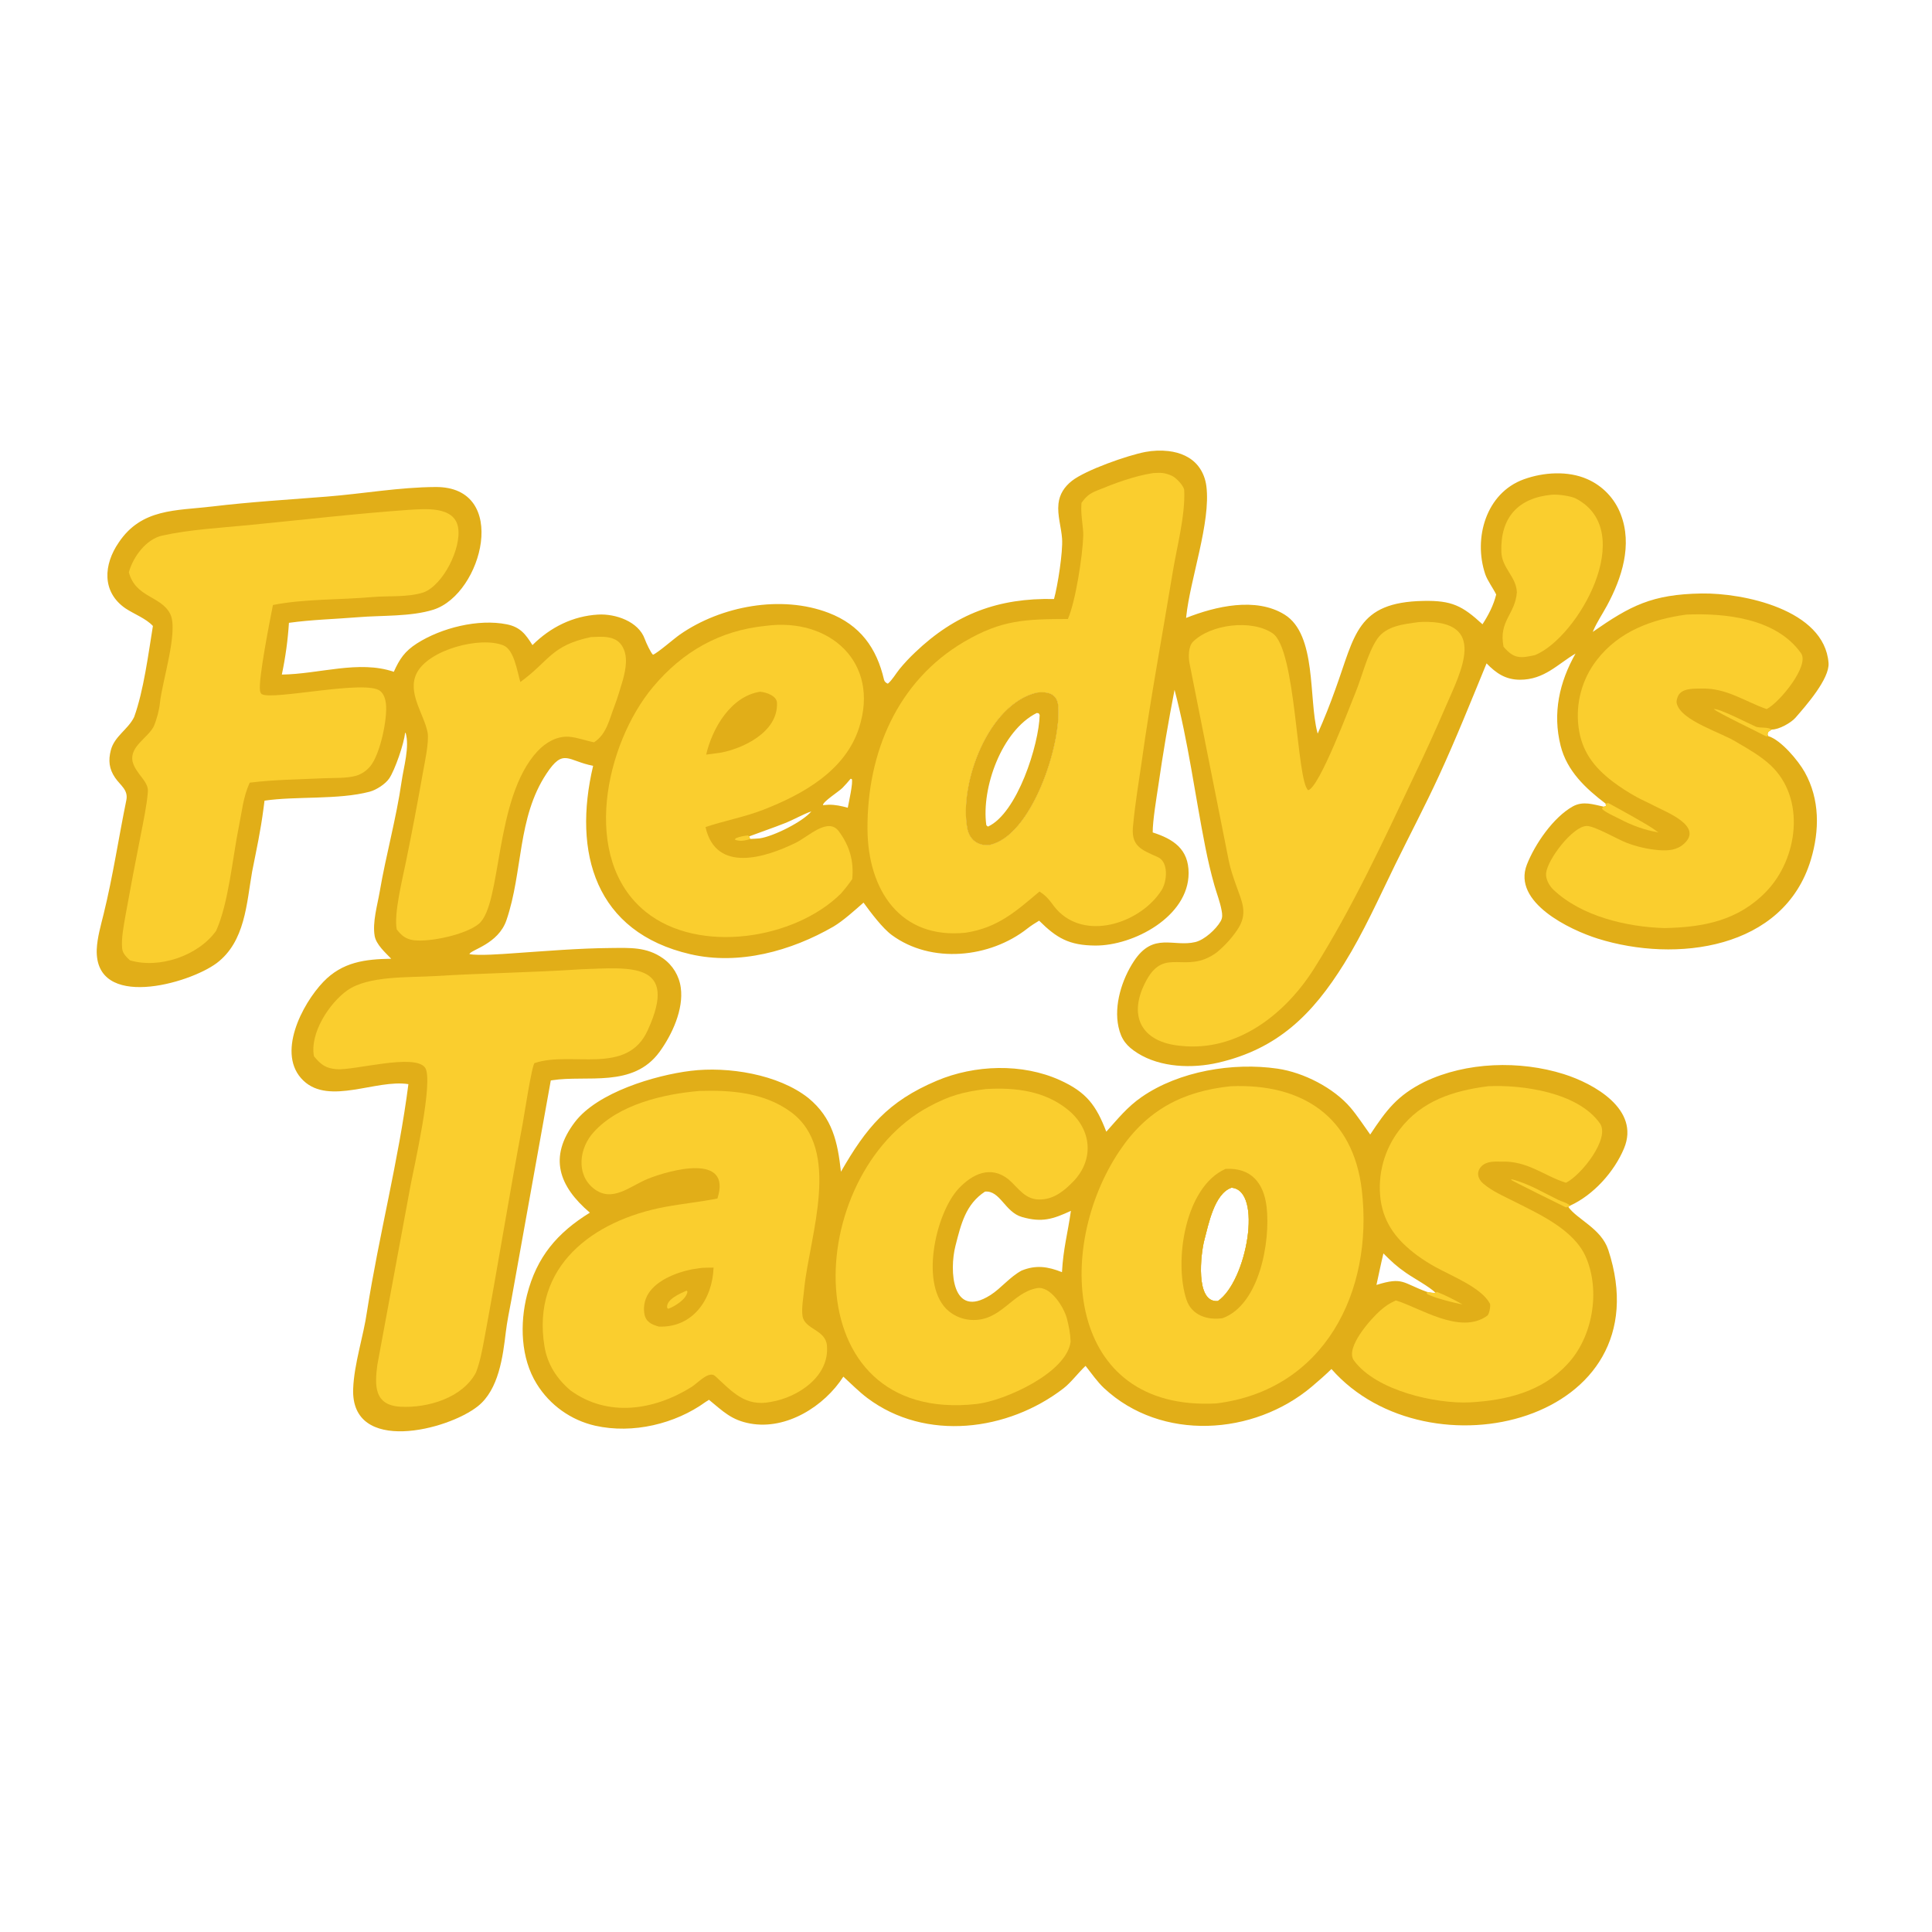
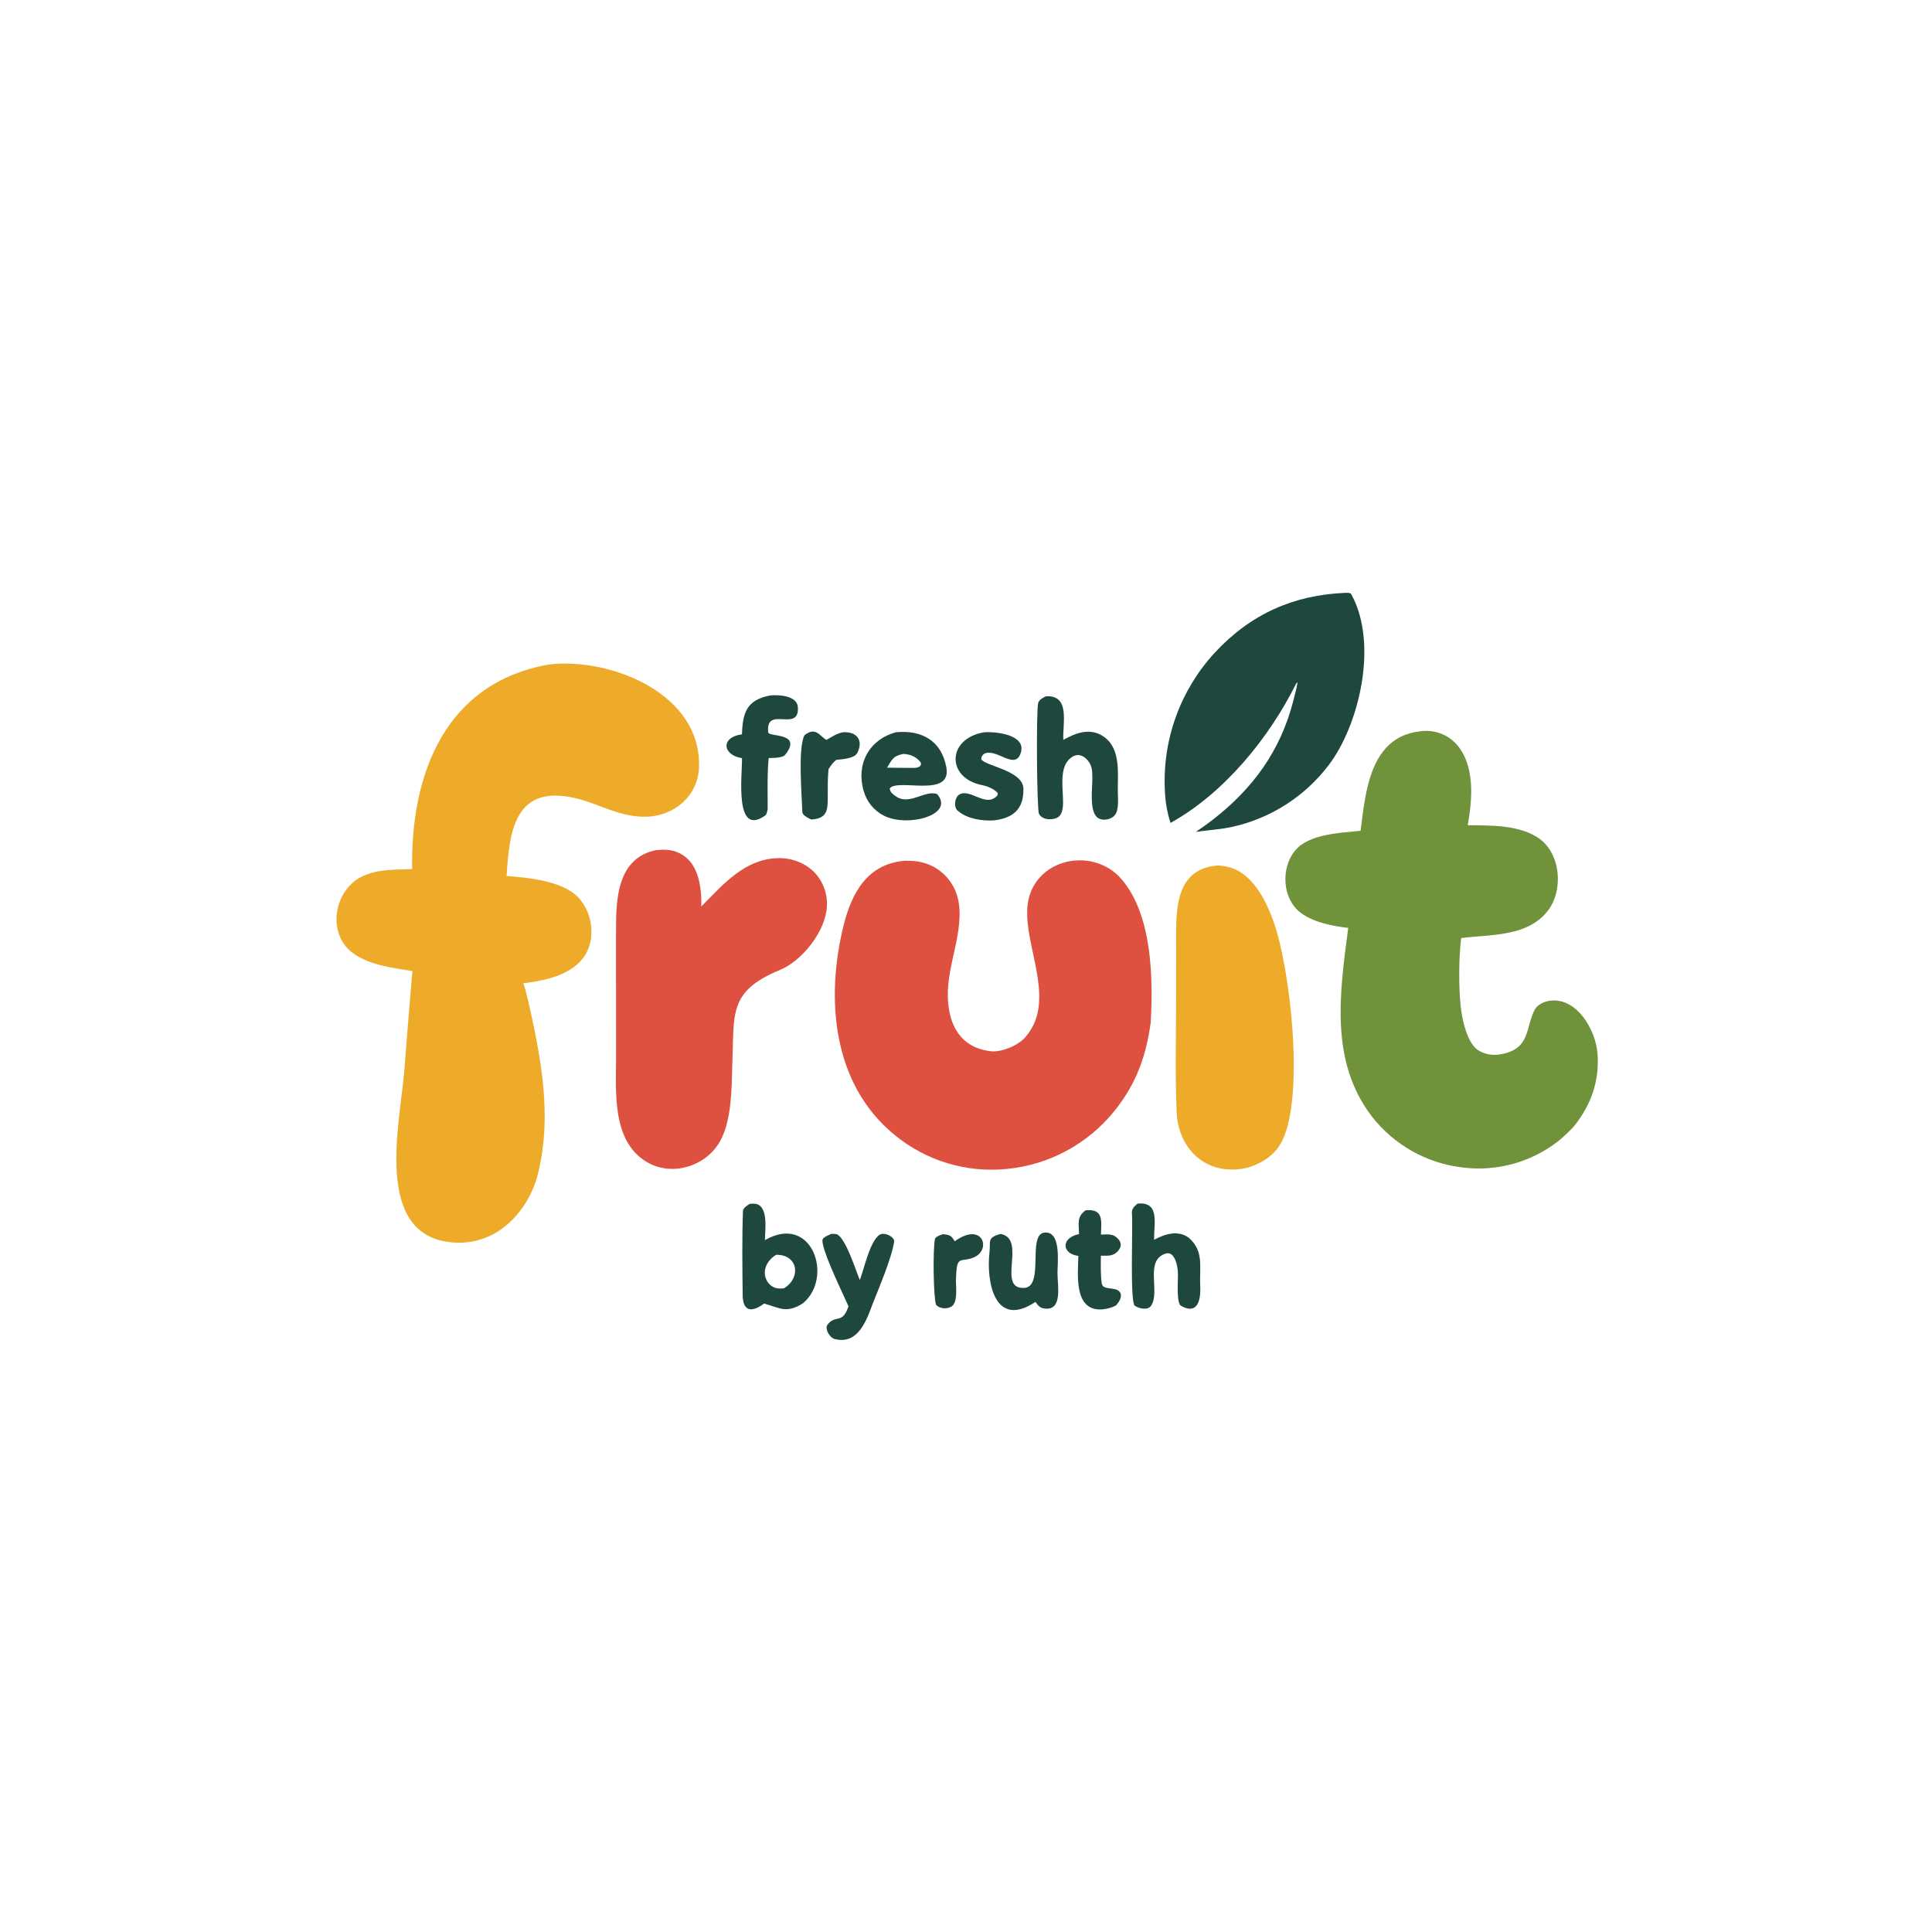
<svg xmlns="http://www.w3.org/2000/svg" version="1.1" style="display: block;" viewBox="0 0 2048 2048" width="1024" height="1024" preserveAspectRatio="none">
-   <path transform="translate(0,0)" fill="rgb(225,174,24)" d="M 1117.29 634.98 C 1121.21 621.071 1126.83 585.028 1125.84 571.024 C 1124.97 558.654 1120.68 546.388 1122.03 533.929 C 1123.13 523.835 1128.34 515.971 1136.21 509.762 C 1150.75 498.295 1195.38 482.627 1214.22 479.076 C 1222.13 477.587 1230.6 477.245 1238.6 478.17 C 1250.86 479.589 1262.7 484.374 1270.43 494.398 C 1275.16 500.547 1277.85 507.813 1278.82 515.48 C 1283.64 553.62 1261.64 613.665 1257.46 653.585 L 1257.32 655.033 C 1288.44 642.711 1331.33 632.566 1361.8 651.555 C 1395.97 672.848 1387.07 740.529 1396.43 776.247 L 1396.8 777.648 C 1403.74 762.051 1410.06 746.189 1415.76 730.099 C 1436.34 673.669 1437.95 638.345 1508.93 636.991 C 1538.85 636.42 1550.06 642.014 1571.49 661.767 C 1577.84 651.988 1583.25 641.534 1586.02 630.192 C 1582.79 623.602 1576.61 615.211 1574.43 608.725 C 1561.64 570.795 1575.03 522.675 1615.29 508.089 C 1636.32 500.469 1662.14 498.924 1682.41 507.818 C 1698.79 514.941 1711.63 528.357 1718.01 545.044 C 1730.65 577.614 1719.28 612.695 1703.55 641.861 C 1698.82 650.633 1692.76 659.571 1688.92 668.589 L 1688.4 669.833 C 1728.13 642.226 1750.95 629.918 1803.94 629.115 C 1847.58 628.454 1933.96 646.016 1938.33 702.765 C 1939.61 719.461 1914.32 748.149 1903.19 760.912 C 1898.67 766.095 1885.62 773.594 1878.01 773.323 C 1874.55 775.956 1874.36 775.162 1873.67 778.38 L 1874.39 780.28 C 1887.93 784.355 1906.28 806.328 1913.13 818.585 C 1929.15 847.281 1928.89 880.352 1919.63 911.211 C 1890.92 1006.86 1776.1 1020.81 1693.8 995.008 C 1664.32 985.763 1602.91 956.614 1618.54 916.583 C 1626.99 894.963 1646.47 866.414 1667.36 854.762 C 1678.3 848.855 1688.84 852.743 1700.16 855.138 L 1702.32 854.33 L 1702.05 851.893 C 1680.76 835.704 1661.05 817.309 1654.33 790.553 C 1645.63 755.968 1652.99 723.07 1670.13 692.804 C 1651.21 703.935 1637.02 720.555 1611.3 720.551 C 1596.02 720.549 1585.99 713.67 1575.82 703.214 C 1559.34 743.289 1543.51 782.93 1525.36 822.352 C 1510.71 854.149 1494.32 885.203 1478.92 916.654 C 1461.67 951.904 1445.59 988.162 1424.82 1021.54 C 1391.42 1075.22 1354.57 1111.87 1291.31 1126.49 C 1263.88 1132.82 1230.25 1131.7 1205.91 1116.38 C 1194.4 1109.13 1188.57 1102.05 1185.64 1088.57 C 1180.62 1065.52 1189.32 1038.07 1202.04 1018.82 C 1222.64 987.627 1243.78 1004.24 1267.17 998.604 C 1276.79 996.283 1289.15 984.995 1293.96 976.502 C 1296.09 972.744 1295.73 969.439 1295 965.354 C 1293.38 956.221 1289.79 947.185 1287.25 938.251 C 1283.52 925.109 1280.38 911.527 1277.72 898.123 C 1266.71 842.646 1259.57 786.05 1245.07 731.259 C 1238.51 764.904 1232.78 798.706 1227.89 832.633 C 1225.99 845.27 1221.78 870.613 1221.92 882.42 C 1244.03 889.495 1260.01 900.151 1259.98 925.592 C 1259.94 971.622 1201.55 1002.62 1160.97 1002.33 C 1133.33 1002.13 1120.11 994.443 1101.52 975.946 C 1097.58 978.274 1092.74 981.38 1089.17 984.192 C 1049.46 1015.56 987.215 1022 945.328 991.169 C 935.384 983.85 922.997 967.299 915.362 956.81 C 906.344 964.745 893.765 976.116 883.528 982.195 C 838.623 1008.14 783.367 1023.41 731.912 1011.53 C 630.914 988.21 606.942 904.058 628.736 811.796 C 601.71 806.615 597.423 792.565 579.248 820.17 C 548.238 866.971 554.525 923.718 536.86 975.428 C 528.168 1000.87 499.007 1006.79 497.622 1011.34 C 506.148 1013.38 534.228 1011.2 543.849 1010.53 C 578.355 1008.2 612.933 1005.19 647.532 1004.92 C 667.672 1004.77 685.445 1003.59 702.756 1015.84 C 713.163 1023.15 720.024 1034.5 721.671 1047.11 C 724.777 1070.09 712.411 1096.77 699.209 1114.93 C 671.023 1153.7 622.03 1139.3 585.287 1145.11 L 583.855 1145.34 L 541.971 1378.51 C 539.901 1389.56 537.526 1400.88 536.195 1411.97 C 533.085 1437.87 528.801 1472.82 506.683 1490.55 C 474.687 1516.2 371.807 1542.05 374.371 1472.27 C 375.359 1445.4 385.303 1416.73 389.081 1389.93 C 401.688 1309.43 422.545 1230 432.926 1149.24 C 398.874 1143.81 349.276 1171.73 321.72 1145.6 C 292.369 1117.76 320.19 1064.32 342.751 1040.8 C 362.957 1019.74 386.966 1016.72 414.712 1016.31 C 408.306 1009.68 398.713 1001.1 397.155 992.118 C 394.661 977.745 400.014 959.687 402.429 945.652 C 409.115 906.331 420.041 867.831 425.725 828.318 C 427.933 812.972 434.351 791.69 429.997 776.903 L 429.333 777.016 C 428.594 787.201 418.668 816.451 412.459 825.363 C 408.383 831.213 398.933 837.348 391.966 839.206 C 358.805 848.045 313.368 843.792 280.402 848.742 L 279.389 856.602 C 276.079 881.899 272.191 898.895 267.274 923.932 C 261.311 957.908 259.952 998.037 229.731 1020.92 C 199.819 1043.19 100.289 1070.88 102.551 1006.33 C 103.139 993.744 106.836 981.199 109.837 968.984 C 119.674 929.034 125.704 888.373 133.938 848.102 C 136.142 837.327 127.546 832.54 121.982 824.381 C 115.608 815.033 114.691 806.067 117.476 795.259 C 121.307 780.399 135.794 773.253 142.194 760.069 C 152.295 732.177 157.282 693.016 162.089 663.55 C 154.578 655.486 142.275 651.052 132.987 644.888 C 107.536 627.333 109.959 598.25 125.696 575.326 C 149.897 538.782 186.592 541.479 224.99 536.892 C 265.565 532.045 305.752 529.641 346.543 526.406 C 384.997 523.357 423.078 516.46 461.765 516.25 C 540.6 515.824 511.633 629.53 459.547 646.249 C 435.544 653.828 404.83 652.18 379.521 654.271 C 355.456 656.26 330.322 656.85 306.289 660.223 C 305.109 678.665 302.59 696.997 298.751 715.074 C 338.247 714.597 380.307 699.464 417.453 712.134 C 423.569 698.574 428.972 690.372 442.017 682.033 C 467.74 665.59 506.991 655.721 537.266 661.818 C 551.784 664.741 557.308 672.613 564.435 683.82 C 583.492 664.856 607.28 653.034 633.958 651.482 C 652.5 650.403 676.864 658.828 683.452 677.301 C 684.775 681.01 689.637 691.712 692.2 694.056 C 697.429 691.957 714.162 677.215 720.735 672.635 C 764.306 642.277 828.243 630.405 878.355 649.652 C 911.78 662.49 929.331 686.866 937.106 720.59 C 937.547 722.5 939.329 724.06 941.147 724.709 C 945.552 721.206 949.522 714.236 953.366 709.444 C 958.503 703.168 964.042 697.231 969.946 691.671 C 1012.68 650.782 1058.45 633.695 1117.29 634.98 z M 1048.28 895.844 C 1093.49 887.194 1125.43 789.276 1121.75 748.053 C 1120.57 734.742 1109.98 732.877 1099.01 734.142 C 1047.55 746.377 1016.58 830.281 1025.29 877.812 C 1027.51 889.936 1036.17 896.629 1048.28 895.844 z M 901.698 825.517 C 898.731 829.076 896.25 831.895 893.023 835.217 C 889.477 838.869 872.262 849.735 872.328 853.494 L 878.337 853.056 C 885.273 852.917 891.989 854.39 898.67 856.233 C 899.642 851.026 904.578 829.11 902.912 825.816 L 901.698 825.517 z M 794.019 886.658 L 795.283 889.318 C 797.545 889.168 803.25 889.006 805.251 888.718 C 820.092 886.579 851.168 870.946 860.078 860.075 C 850.858 863.315 841.418 868.883 832.147 872.555 C 819.504 877.563 806.748 881.842 794.019 886.658 z" />
-   <path transform="translate(0,0)" fill="rgb(250,206,46)" d="M 1702.05 851.893 C 1703.02 851.7 1703.99 851.507 1704.95 851.313 C 1716.37 857.516 1742.53 871.792 1752.17 878.29 C 1754.14 879.624 1756.09 881 1758 882.418 C 1743.32 879.855 1730.38 875.188 1717.16 868.263 C 1712.99 866.074 1700.42 860.531 1698.28 857.342 C 1699.05 855.502 1698.44 856.247 1700.16 855.138 L 1702.32 854.33 L 1702.05 851.893 z" />
-   <path transform="translate(0,0)" fill="rgb(250,206,46)" d="M 1874.39 780.28 L 1872.07 780.524 C 1862.9 775.552 1821.49 755.938 1816.63 751.619 C 1822.63 750.806 1854.86 767.591 1861.06 770.217 C 1865.68 772.174 1873.63 770.221 1878.01 773.323 C 1874.55 775.956 1874.36 775.162 1873.67 778.38 L 1874.39 780.28 z" />
-   <path transform="translate(0,0)" fill="rgb(250,206,46)" d="M 1222.35 501.465 C 1230.77 501.039 1234 500.843 1242.01 504.239 C 1246.84 506.282 1255.11 515.325 1255.31 519.561 C 1256.58 546.403 1247.49 579.973 1243.18 606.24 C 1232.13 673.593 1219.61 740.009 1210.23 807.519 C 1207.03 829.47 1203.29 852.066 1201.22 874.039 C 1198.28 896.93 1209.53 900.605 1227.36 908.574 C 1239.04 913.792 1237.22 934.525 1231.22 943.784 C 1210.02 977.114 1154.52 997 1122.89 966.901 C 1114.56 958.977 1113.39 952.397 1101.92 945.03 C 1076.81 966.223 1057.83 983.318 1023.94 988.672 C 954.365 996.05 920.015 943.552 919.575 879.01 C 919.026 798.634 950.905 722.028 1022.18 680.226 C 1062.04 656.854 1086.92 656.372 1132.01 656.159 C 1140.14 637.71 1147.59 589.221 1148.28 568.111 C 1148.58 559.085 1145.5 546.912 1146.33 534.702 L 1146.45 533.051 C 1151.49 526.097 1154.66 523.385 1162.68 520.086 C 1181.5 512.336 1202.3 504.553 1222.35 501.465 z M 1048.28 895.844 C 1093.49 887.194 1125.43 789.276 1121.75 748.053 C 1120.57 734.742 1109.98 732.877 1099.01 734.142 C 1047.55 746.377 1016.58 830.281 1025.29 877.812 C 1027.51 889.936 1036.17 896.629 1048.28 895.844 z" />
-   <path transform="translate(0,0)" fill="rgb(225,174,24)" d="M 1099.01 734.142 C 1109.98 732.877 1120.57 734.742 1121.75 748.053 C 1125.43 789.276 1093.49 887.194 1048.28 895.844 C 1036.17 896.629 1027.51 889.936 1025.29 877.812 C 1016.58 830.281 1047.55 746.377 1099.01 734.142 z M 1047.3 876.218 C 1078.3 862.023 1101.33 789.497 1102.1 757.87 L 1101.06 756.104 L 1098.97 755.809 C 1061.84 774.414 1040.2 835.196 1045.5 874.469 C 1045.58 875.07 1046.99 875.98 1047.3 876.218 z" />
-   <path transform="translate(0,0)" fill="rgb(250,206,46)" d="M 433.688 540.436 C 449.845 539.591 481.73 536.028 485.625 559.245 C 489.257 580.892 469.979 620.078 448.978 627.97 C 431.807 633.474 412.128 631.341 394.509 632.919 C 360.884 635.932 322.198 634.74 289.323 641.345 C 286.329 656.6 273.748 719.879 275.61 732.039 C 275.815 733.377 276.249 735.119 277.607 735.88 C 289.54 742.565 387.957 720.071 403.065 732.487 C 406.888 735.63 408.527 741.022 409.085 745.758 C 410.978 761.829 402.977 799.398 392.667 812.058 C 388.795 816.814 383.34 820.663 377.409 822.358 C 367.457 825.203 354.005 824.489 343.507 824.977 C 317.364 826.193 290.666 826.415 264.701 829.665 C 257.732 845.098 256.585 859.645 253.356 875.365 C 246.694 907.801 242.395 957.545 229.042 986.796 C 210.027 1013.22 168.781 1027.22 137.779 1017.99 C 133.936 1014.51 129.986 1010.69 129.47 1005.28 C 128.446 994.532 131.281 980.715 133.09 970.086 C 138.219 941.612 143.608 913.186 149.258 884.81 C 151.957 870.841 155.665 853.695 156.771 839.039 C 157.601 828.048 143.785 820.29 140.463 807.062 C 137.467 791.193 156.539 782.407 162.92 770.116 C 166.052 763.002 168.82 752.616 169.587 744.785 C 171.743 722.801 189.574 668.399 180.319 650.576 C 170.404 631.48 143.782 633.596 136.59 606.653 C 140.991 590.487 154.801 571.492 172.044 567.723 C 201.578 561.266 233.515 559.562 263.653 556.622 C 320.284 551.097 376.946 544.445 433.688 540.436 z" />
-   <path transform="translate(0,0)" fill="rgb(250,206,46)" d="M 1503.93 659.457 C 1505.31 659.327 1506.69 659.252 1508.06 659.234 C 1577.68 657.737 1548.67 711.63 1532.46 749.113 C 1521.87 773.802 1510.75 798.257 1499.09 822.46 C 1466.77 890.939 1433.36 962.668 1393.06 1026.62 C 1362.73 1074.77 1311.87 1114.98 1252.07 1108.68 C 1209.35 1105.01 1194.8 1076.29 1215.45 1038.82 C 1235.02 1003.3 1256.76 1033.45 1289.39 1009.91 C 1297.84 1003.02 1305.26 994.956 1311.41 985.962 C 1323.42 968.351 1316.63 956.198 1310.22 938.047 C 1307.22 929.576 1304.41 921.426 1302.59 912.621 L 1260.94 703.152 C 1259.68 696.481 1259.65 685.651 1264.42 680.466 C 1283.42 661.468 1327.06 656.365 1349.05 671.346 C 1374.18 688.467 1374.28 827.904 1386.75 837.661 C 1398.63 834.864 1431.1 748.025 1436.77 734.39 C 1443.66 717.808 1449.54 692.701 1459.81 677.45 C 1469.38 663.247 1488.46 661.58 1503.93 659.457 z" />
-   <path transform="translate(0,0)" fill="rgb(250,206,46)" d="M 616.282 1027.45 C 667.237 1025.71 720.307 1018.81 686.575 1092.17 C 664.685 1140.61 605.756 1113.75 566.718 1126.9 C 563.951 1127.84 555.394 1184.13 553.998 1191.54 C 539.623 1267.86 527.366 1344.58 513.097 1420.92 C 510.966 1432.32 508.728 1444 504.583 1454.85 C 490.396 1481.88 453.198 1492.75 424.562 1491.19 C 396.152 1489.65 397.234 1468.2 400.004 1446.78 L 435.129 1256.98 C 438.177 1240.34 460.178 1144.87 450.562 1131.69 C 439.414 1116.41 375.151 1134.99 356.695 1133.39 C 345.576 1132.42 340.525 1129.04 332.827 1119.71 C 328.208 1095.35 348.963 1063.4 368.173 1049.82 C 390.488 1034.06 433.76 1036.36 460.673 1034.7 C 512.459 1031.52 564.553 1030.93 616.282 1027.45 z" />
-   <path transform="translate(0,0)" fill="rgb(250,206,46)" d="M 811.582 663.443 C 879.126 654.272 933.039 701.874 910.623 771.557 C 895.983 817.069 851.069 842.088 808.878 858.471 C 789.134 866.138 767.824 869.969 747.886 876.729 C 758.957 926.119 811.637 908.995 843.601 893.353 C 856.947 886.822 877.755 865.837 889.166 881.182 C 900.704 896.697 905.219 912.784 903.399 931.87 C 899.201 937.892 896.428 941.431 891.628 946.992 C 842.621 995.894 740.449 1011.88 684.381 966.473 C 614.807 910.127 641.836 788.353 692.228 728.204 C 723.612 690.745 762.961 668.289 811.582 663.443 z" />
-   <path transform="translate(0,0)" fill="rgb(225,174,24)" d="M 805.759 733.249 C 812.615 733.891 823.287 737.646 823.62 744.974 C 825.051 776.415 786.66 793.642 764.246 797.814 C 759.027 798.56 753.802 799.263 748.572 799.924 C 755.094 771.849 774.736 738.076 805.759 733.249 z" />
-   <path transform="translate(0,0)" fill="rgb(250,206,46)" d="M 1787.75 651.471 C 1827.73 649.823 1882.59 654.882 1909.18 692.446 C 1918.46 705.545 1886.56 744.537 1872.77 751.653 C 1850.11 743.947 1830.33 729.034 1803.42 729.916 C 1796.25 730.151 1786.17 729.282 1780.53 735.193 C 1778.43 737.384 1776.78 742.723 1777.36 745.325 C 1781.59 764.335 1825.51 776.545 1841.77 787.23 C 1853.79 794.241 1866.6 801.575 1876.88 811.174 C 1914.49 846.311 1905.9 910.292 1872.29 945.069 C 1842.53 975.863 1806.03 982.946 1764.49 983.8 C 1725 982.691 1676.7 971.573 1646.8 943.247 C 1642.46 939.223 1638.29 931.928 1638.92 925.65 C 1640.4 910.921 1667.23 875.848 1681.91 875.578 C 1690.23 875.425 1713.67 889.224 1723.94 893.253 C 1735.1 897.565 1746.82 900.243 1758.75 901.204 C 1768.42 901.945 1777.6 901.229 1785.14 894.407 C 1805.96 875.558 1765.73 860.67 1753.07 853.95 C 1747.11 850.782 1740.93 848.168 1735 844.935 C 1726.01 840 1717.39 834.421 1709.21 828.242 C 1689.44 813.093 1676.61 796.162 1673.36 770.999 C 1670 745.523 1677 719.763 1692.78 699.486 C 1716.21 669.226 1751.11 656.375 1787.75 651.471 z" />
-   <path transform="translate(0,0)" fill="rgb(250,206,46)" d="M 626.467 675.33 C 637.518 674.916 652.066 673.3 659.19 684.365 C 666.189 695.237 663.386 709.242 660.214 720.968 C 657.457 730.021 654.81 739.53 651.39 748.355 C 645.926 762.454 643.108 778.254 629.704 786.853 C 620.898 785.177 611.858 781.6 602.973 780.996 C 590.177 780.126 578.27 787.227 569.803 796.301 C 523.583 845.836 532.391 958.709 507.502 979.36 C 493.841 990.694 455.777 998.855 438.699 996.684 C 430.323 995.619 425.506 991.766 420.565 985.184 C 417.264 968.932 426.788 931.207 430.373 913.275 C 436.718 882.229 442.639 851.097 448.136 819.89 C 450.116 808.771 454.989 786.753 453.287 776.504 C 449.527 756.86 431.171 734.178 441.836 713.38 C 454.477 688.729 508.712 674.296 533.519 684.081 C 545.078 688.64 548.216 711.748 551.581 722.922 C 582.225 700.892 583.874 684.236 626.467 675.33 z" />
-   <path transform="translate(0,0)" fill="rgb(250,206,46)" d="M 1644.75 524.459 C 1651.12 523.848 1665.05 525.613 1670.59 528.516 C 1736.72 563.159 1672.75 675.607 1627.33 694.384 C 1611.61 697.98 1604.69 698.45 1593.82 685.572 C 1588.43 658.087 1606.1 651.464 1607.94 627.938 C 1607.44 611.303 1592.04 602.359 1591.49 584.988 C 1590.35 548.764 1609.1 527.843 1644.75 524.459 z" />
-   <path transform="translate(0,0)" fill="rgb(250,206,46)" d="M 795.283 889.318 C 790.238 891.153 783.993 892.235 778.926 890.026 L 779.938 888.589 C 784.999 886.515 787.688 886.315 792.994 885.551 L 794.019 886.658 L 795.283 889.318 z" />
-   <path transform="translate(0,0)" fill="rgb(225,174,24)" d="M 1452.48 1202.64 C 1469.58 1176.88 1480.95 1161.3 1510.08 1146.8 C 1554.35 1125.56 1611.06 1123.94 1657.63 1138.58 C 1689.43 1148.57 1738.78 1175.95 1721.56 1217.28 C 1711.25 1242.02 1689.23 1266.71 1664.41 1278.01 L 1662.43 1279.32 C 1671.69 1292.61 1697.35 1302.14 1704.85 1324.97 C 1764.7 1507.07 1513.93 1568 1411.4 1451.23 C 1404.49 1457.92 1397.91 1463.71 1390.5 1469.95 C 1328.86 1521.88 1231.2 1528.15 1170.4 1471.55 C 1163.28 1464.92 1156.93 1455.7 1150.74 1447.89 C 1143.04 1455.1 1135.26 1465.61 1127.45 1471.64 C 1068.55 1517.12 981.276 1528.39 919.45 1481.99 C 910.7 1475.43 902.132 1466.75 893.994 1459.31 C 873.894 1490.66 833.713 1516.05 795.19 1509 C 775.32 1505.36 766.613 1496.17 751.556 1483.86 C 750.547 1484.46 748.916 1485.42 747.993 1486.09 C 715.842 1509.44 670.778 1520.22 631.056 1511.34 C 605.232 1505.49 582.846 1489.5 568.935 1466.97 C 551.898 1439.6 550.958 1403.03 558.676 1372.62 C 568.904 1332.32 590.74 1306.79 625.298 1285.48 C 592.417 1257.48 581.207 1226.61 609.331 1189.52 C 633.27 1157.96 694.252 1139.82 732.128 1135.14 C 771.51 1130.28 824.927 1138.67 856.821 1163.88 C 882.573 1185 887.985 1210.8 891.433 1242.07 C 918.338 1195.32 940.908 1167.68 993.014 1145.62 C 1033.24 1128.59 1083.62 1126.88 1123.64 1145.04 C 1151.7 1157.78 1161.95 1171.61 1172.72 1199.65 C 1184.84 1186.16 1194.86 1173.44 1210.3 1162.79 C 1249.99 1135.39 1306.96 1125.94 1354.12 1132.8 C 1381.9 1136.84 1413.74 1153.17 1431.74 1174.29 C 1438.11 1181.76 1446.58 1194.35 1452.48 1202.64 z M 1290.95 1379.16 C 1321.7 1358.34 1338.98 1261.54 1305.43 1259.03 C 1287.13 1265.34 1281 1298.24 1276.56 1314.85 C 1272.98 1328.27 1266.56 1381.26 1290.95 1379.16 z M 1125.73 1348.53 C 1127.18 1322.95 1131.75 1307.97 1135.2 1283.57 C 1116.23 1292.27 1104.73 1296.21 1083.33 1290.08 C 1065.15 1284.87 1060.22 1261.62 1044.12 1263.16 C 1023.71 1276.54 1018.78 1297.31 1012.82 1320.67 C 1006.22 1346.5 1008.88 1398.88 1049.91 1372.83 C 1061.13 1365.71 1070.2 1353.79 1082.87 1346.9 C 1098.2 1340.63 1110.77 1342.6 1125.73 1348.53 z M 1459.1 1362.08 C 1487.56 1353.24 1486.43 1359.95 1512.83 1369.52 C 1516.23 1370.13 1518.37 1370.7 1521.85 1370.46 C 1514.78 1363.65 1499.21 1355.35 1490.65 1349.43 C 1480.71 1342.56 1475.02 1337.28 1466.48 1328.69 C 1463.86 1339.46 1461.5 1351.19 1459.1 1362.08 z" />
-   <path transform="translate(0,0)" fill="rgb(250,206,46)" d="M 1662.43 1279.32 L 1660.08 1279.93 C 1655.43 1277.79 1602.26 1251.41 1601.49 1250.53 L 1603.09 1250.18 C 1621.72 1255.42 1634.12 1263.27 1651.3 1271.68 C 1656.59 1274.27 1659.82 1274.25 1664.41 1278.01 L 1662.43 1279.32 z" />
-   <path transform="translate(0,0)" fill="rgb(250,206,46)" d="M 1304.66 1151.46 C 1380.39 1148.25 1434.5 1183.65 1443.59 1261.65 C 1456.15 1369.3 1403.77 1473.65 1289.23 1487.7 C 1129.62 1496.19 1117.12 1323.55 1186.89 1219.77 C 1215.85 1176.7 1253.54 1156.77 1304.66 1151.46 z M 1290.95 1379.16 C 1321.7 1358.34 1338.98 1261.54 1305.43 1259.03 C 1287.13 1265.34 1281 1298.24 1276.56 1314.85 C 1272.98 1328.27 1266.56 1381.26 1290.95 1379.16 z" />
-   <path transform="translate(0,0)" fill="rgb(225,174,24)" d="M 1299.15 1239.07 C 1326.25 1237.54 1339.8 1254 1342.69 1279.72 C 1346.75 1315.89 1335.35 1382.76 1296.09 1397.31 C 1280.12 1399.76 1263.29 1394.28 1257.82 1378.02 C 1244.19 1337.47 1255.89 1258.17 1299.15 1239.07 z M 1290.95 1379.16 C 1321.7 1358.34 1338.98 1261.54 1305.43 1259.03 C 1287.13 1265.34 1281 1298.24 1276.56 1314.85 C 1272.98 1328.27 1266.56 1381.26 1290.95 1379.16 z" />
-   <path transform="translate(0,0)" fill="rgb(250,206,46)" d="M 741.528 1156.44 C 774.665 1155.42 809.99 1157.99 838.263 1178.68 C 892.537 1218.39 858.496 1309.44 852.675 1364.49 C 851.99 1373.33 849.304 1386.8 850.751 1395.25 C 853.162 1409.34 875.055 1409.42 876.58 1426.25 C 879.555 1459.08 845.913 1481.28 817.179 1486.07 C 789.875 1491.62 776.112 1475.15 758.193 1458.74 C 751.456 1452.56 739.64 1466.15 733.071 1470.26 C 693.397 1495.04 644.27 1502.72 604.682 1473.85 C 590.339 1461.63 580.376 1446.47 577.224 1427.56 C 563.037 1342.47 628.535 1293.7 704.702 1279.43 C 723.02 1276 742.225 1274.1 760.497 1270.48 C 776.183 1221.77 709.803 1240.41 687.103 1249.46 C 667.871 1257.12 648.828 1275.77 628.899 1259.53 C 610.196 1244.29 614.257 1216.38 629.395 1200.07 C 655.901 1170.67 703.648 1159.62 741.528 1156.44 z" />
-   <path transform="translate(0,0)" fill="rgb(225,174,24)" d="M 741.198 1344.38 C 744.381 1343.69 752.765 1343.78 756.401 1343.72 C 755.278 1376.89 734.77 1407.63 698.342 1406.24 C 690.443 1403.95 684.425 1401.16 682.991 1392.27 C 681.702 1383.84 683.955 1375.25 689.217 1368.53 C 700.234 1354.28 723.718 1346.41 741.198 1344.38 z" />
-   <path transform="translate(0,0)" fill="rgb(250,206,46)" d="M 727.864 1368.06 L 728.707 1369.11 C 727.992 1377.02 715.225 1384.96 708.281 1387.41 L 707.177 1386.18 C 706.077 1377.34 720.923 1371.24 727.864 1368.06 z" />
-   <path transform="translate(0,0)" fill="rgb(250,206,46)" d="M 1577.55 1151.43 C 1612.85 1149.73 1672.67 1157.62 1696.01 1190.89 C 1707.04 1206.6 1676.46 1245.57 1660.03 1253.76 C 1636.83 1246.63 1619.65 1230.33 1591.41 1231.37 C 1584.3 1231.19 1575.8 1230.84 1570.45 1236.31 C 1564.64 1242.24 1566.39 1249.63 1572.25 1254.61 C 1582.13 1263.01 1594.36 1268.15 1605.72 1273.9 C 1632.04 1287.23 1668.43 1303.62 1681.04 1332.43 C 1696.78 1368.39 1688.43 1417.8 1661.21 1446.36 C 1634.19 1475.48 1596.54 1484.44 1558.25 1486.57 C 1522.3 1488.33 1458.73 1474.33 1435.24 1442.2 C 1425.39 1428.72 1453.65 1397.55 1463.23 1389.16 C 1468.59 1384.47 1472.72 1381.68 1479.64 1378.51 C 1504.37 1385.8 1548.05 1415.6 1576.66 1394.62 C 1578.71 1393.12 1580.41 1383.84 1579.33 1381.81 C 1570.35 1364.97 1538.99 1352.67 1522.1 1343.36 C 1515.21 1339.6 1508.58 1335.38 1502.24 1330.75 C 1481.55 1315.37 1467.14 1297.83 1463.49 1271.77 C 1460.04 1245.33 1467.27 1218.6 1483.58 1197.51 C 1507.05 1166.7 1540.73 1156.19 1577.55 1151.43 z" />
-   <path transform="translate(0,0)" fill="rgb(250,206,46)" d="M 1045.01 1154.43 C 1076.35 1152.59 1107.93 1156.35 1132.64 1176.9 C 1157.55 1197.63 1160.03 1229.5 1137.52 1252.64 C 1128.37 1262.05 1117.64 1270.85 1103.83 1271.47 C 1086.9 1272.59 1079.81 1259.47 1069.04 1250.14 C 1049.99 1235 1030.66 1244.61 1016.35 1259.77 C 991.589 1285.98 974.097 1364.12 1005.96 1390.05 C 1012.47 1395.36 1020.46 1398.53 1028.84 1399.12 C 1061.06 1401.42 1072.11 1370.4 1099.31 1365.47 C 1113.53 1362.88 1127.9 1385.74 1130.97 1397.74 C 1133.05 1405.84 1134.55 1412.96 1134.9 1422.1 C 1130.94 1455.44 1064.4 1485.03 1035.32 1488.28 C 839.11 1510.26 850.876 1245.01 984.536 1173.2 C 1006.67 1161.31 1020.54 1157.57 1045.01 1154.43 z" />
-   <path transform="translate(0,0)" fill="rgb(250,206,46)" d="M 1521.85 1370.46 L 1522.96 1369.42 C 1531.15 1372.43 1542.73 1378.32 1550.29 1382.73 C 1543.14 1381.56 1518.2 1375.36 1512.55 1371.43 L 1512.83 1369.52 C 1516.23 1370.13 1518.37 1370.7 1521.85 1370.46 z" />
+   <path transform="translate(0,0)" fill="rgb(237,171,41)" d="M 582.552 704.27 C 647.862 696.978 744.248 735.613 740.93 813.87 C 739.653 843.985 714.536 865.058 685.087 865.756 C 652.853 866.52 629.635 847.745 598.635 844.026 C 543.599 836.902 539.638 887.225 537.03 928.639 C 559.088 930.24 587.353 933.062 606.054 945.463 C 626.298 958.888 633.195 990.977 620.666 1011.77 C 607.563 1033.52 577.963 1039.47 554.757 1042.31 C 557.589 1049.97 561.876 1069.67 563.767 1078.41 C 576.235 1136.01 584.843 1194.49 568.154 1251.98 C 554.412 1291.34 521.527 1321.5 477.649 1316.84 C 395.721 1308.12 423.984 1191 428.476 1136.05 C 431.409 1100.18 434.021 1064.57 437.145 1029.35 C 415.265 1025.8 388.823 1022.87 371.418 1008.19 C 351.132 990.625 352.854 958.227 370.188 939.267 C 387.235 920.621 413.597 922.183 436.882 921.285 C 435.188 819.679 472.316 723.328 582.552 704.27 z" />
+   <path transform="translate(0,0)" fill="rgb(111,146,59)" d="M 1504.38 775.342 C 1521.84 772.604 1538.33 779.704 1548.15 794.333 C 1563.4 817.058 1560.37 849.444 1555.86 874.761 C 1580.86 875.025 1611.89 874.282 1632.65 889.645 C 1654.62 906.387 1657.25 944.035 1640.84 965.348 C 1619.45 993.123 1580.55 990.456 1548.9 994.36 C 1546.34 1014.83 1546.25 1045.46 1548.26 1065.79 C 1549.6 1079.28 1554.82 1105.07 1566.52 1112.99 C 1574.77 1118.57 1584.61 1119.1 1593.57 1117.05 C 1622.58 1110.41 1616.81 1089.17 1627.29 1069.54 C 1630.39 1064.58 1637.62 1061.46 1643.05 1060.78 C 1671.77 1057.21 1691.36 1091.85 1693.37 1116.32 C 1695.79 1145.91 1686.54 1171.33 1668.37 1194.05 C 1662.6 1200.12 1658.03 1204.73 1651.44 1209.94 C 1622.5 1232.36 1585.79 1242.28 1549.5 1237.46 C 1511.94 1232.89 1477.74 1213.57 1454.45 1183.75 C 1409.21 1125.21 1420.23 1052.18 1429.17 983.625 C 1412.87 981.736 1392.31 977.757 1378.99 967.749 C 1359.17 953.008 1357.54 920.319 1372.69 901.827 C 1387.47 883.782 1420.46 883.035 1442.29 880.666 C 1447.57 838.643 1452.4 781.943 1504.38 775.342 z" />
+   <path transform="translate(0,0)" fill="rgb(222,81,64)" d="M 959.007 912.395 C 961.844 912.351 966.197 912.533 969.033 912.757 C 983.114 913.871 996.131 920.676 1005.08 931.6 C 1030.65 962.747 1008.39 1007.55 1005.2 1043.74 C 1002.34 1076.16 1011.74 1109.83 1050.21 1114.36 C 1061.39 1115.68 1078.97 1108.43 1086.69 1099.7 C 1119.14 1062.98 1088.65 1009.64 1088.85 967.524 C 1088.22 911.718 1157.05 893.992 1189.48 932.667 C 1221.21 970.523 1222.52 1036.33 1219.76 1084.22 C 1214.7 1120.36 1204.54 1148.55 1181.49 1177.48 C 1153.36 1212.5 1112.31 1234.71 1067.61 1239.09 C 1024.64 1243.53 981.682 1230.57 948.339 1203.1 C 882.205 1149.1 874.985 1058.43 894.32 980.721 C 903.025 945.731 919.751 915.889 959.007 912.395 z" />
+   <path transform="translate(0,0)" fill="rgb(222,81,64)" d="M 695.315 901.195 C 698.096 900.833 702.056 900.739 704.921 900.779 C 714.515 900.854 723.666 904.825 730.275 911.781 C 741.611 923.928 743.92 944.944 743.407 960.911 C 766.82 937.298 790.38 909.211 827.063 909.652 C 840.57 909.814 854.771 915.433 863.982 925.439 C 872.865 935.112 877.404 947.998 876.543 961.103 C 875.031 987.536 850.134 1018.6 826.849 1028.17 C 770.927 1051.14 778.653 1075.7 776.211 1129.1 C 775.602 1154.09 775.618 1187.04 763.643 1209.12 C 748.846 1236.41 712.201 1247.89 685.145 1231.49 C 648.064 1209.03 653.104 1156.32 653.062 1118.81 L 653.022 1049.42 C 653.019 1025.21 652.827 1000.96 653.095 976.755 C 653.446 945.043 658.302 908.794 695.315 901.195 z" />
+   <path transform="translate(0,0)" fill="rgb(237,171,41)" d="M 1291.51 917.384 C 1298.04 917.999 1304.18 919.087 1310.17 921.934 C 1330.4 931.56 1342.5 956.18 1349.74 976.164 C 1367.83 1026.11 1382.82 1160.24 1359.49 1208.65 C 1352.21 1223.76 1339.52 1232.05 1324.17 1237.33 C 1320.22 1238.42 1316.17 1239.14 1312.08 1239.48 C 1274.86 1242.92 1248.92 1215.39 1247.31 1179.12 C 1245.61 1140.98 1246.64 1102.64 1246.69 1064.44 L 1246.76 1005.46 C 1246.83 969.614 1242.95 920.673 1291.51 917.384 z" />
+   <path transform="translate(0,0)" fill="rgb(30,72,62)" d="M 1426.29 628.433 C 1428.15 628.461 1431.44 628.16 1432.41 629.921 C 1461.81 683.331 1440.02 770.116 1408.25 811.311 C 1383.1 844.32 1347.1 867.378 1306.6 876.416 C 1293.98 879.172 1280.57 880.06 1267.63 881.771 C 1273.79 877.765 1279.78 873.488 1285.56 868.952 C 1328.07 836.006 1357.27 795.987 1370.87 743.233 C 1372.04 738.692 1374.94 727.536 1375.48 723.228 L 1374.02 724.512 C 1345.53 782.081 1297.47 841.037 1240.78 872.304 C 1237.18 861.064 1235.17 849.38 1234.79 837.585 C 1232.2 783.934 1251.23 731.486 1287.62 691.973 C 1325.54 651.055 1370.9 630.698 1426.29 628.433 z" />
+   <path transform="translate(0,0)" fill="rgb(30,72,62)" d="M 1108.77 738.063 C 1134.46 736.833 1126.5 765.238 1127.12 784.316 C 1140.88 776.549 1156.31 770.97 1170.54 781.283 C 1188.42 794.241 1184.66 820.284 1184.93 839.515 C 1185.03 846.332 1186.28 858.493 1181.89 863.945 C 1177.55 869.398 1166.73 870.986 1162.04 865.402 C 1155.06 857.095 1157.86 836.731 1157.93 825.75 C 1157.84 818.817 1158.22 812.933 1153.85 807.091 C 1151.32 803.709 1147.71 800.71 1143.32 800.434 C 1139.59 800.199 1136.15 802.155 1133.56 804.67 C 1122.05 815.829 1127.54 838.443 1126.82 853.334 C 1126.61 857.597 1125.63 863.307 1121.92 865.999 C 1118.5 868.485 1112.71 868.922 1108.71 867.99 C 1105.64 867.275 1102.86 865.527 1101.37 862.658 C 1099.03 858.164 1098.33 751.857 1100.53 745.114 C 1101.74 741.404 1105.58 739.679 1108.77 738.063 z" />
+   <path transform="translate(0,0)" fill="rgb(30,72,62)" d="M 794.937 1276.07 C 796.311 1275.99 797.687 1275.96 799.063 1275.97 C 815.142 1276.21 811.017 1303.29 810.817 1314.61 C 860.83 1285.73 883.961 1354.1 851.244 1381.47 C 833.688 1392.71 826.421 1386.44 810.042 1381.79 C 809.875 1381.74 787.593 1400.37 787.273 1372.8 C 786.931 1343.39 786.509 1313.11 787.573 1283.7 C 787.695 1280.33 792.424 1277.63 794.937 1276.07 z M 831.031 1365.67 C 849.603 1354.36 845.912 1329.74 822.745 1330.13 C 812.966 1336 807.022 1347.61 813.269 1358.21 C 815.378 1361.78 818.798 1364.38 822.798 1365.45 C 825.12 1366.07 828.618 1365.92 831.031 1365.67 z" />
+   <path transform="translate(0,0)" fill="rgb(30,72,62)" d="M 949.646 776.237 C 976.693 773.573 997.994 784.85 1003.17 813.448 C 1009.19 846.685 951.153 824.458 943.11 835.859 C 943.891 840.168 946 841.499 949.353 843.915 C 964.046 854.503 980.196 837.069 993.368 841.732 C 1012.69 863.828 961.95 877.503 936.896 864.61 C 926.622 859.351 918.962 850.098 915.715 839.022 C 907.098 810.567 920.782 784.194 949.646 776.237 z M 940.363 813.773 C 947.735 813.851 955.421 814.042 962.764 813.941 C 967.275 813.998 971.205 814.621 974.991 812.507 C 976.739 809.707 976.509 811.151 975.912 808.071 C 971.682 802.805 966.594 800.18 959.958 799.392 C 959.142 799.298 958.324 799.217 957.505 799.149 C 950.039 800.867 947.2 802.39 943.041 809.158 C 942.118 810.678 941.225 812.217 940.363 813.773 z" />
+   <path transform="translate(0,0)" fill="rgb(30,72,62)" d="M 816.575 737.161 C 825.776 736.304 844.904 737.416 845.778 749.562 C 847.608 777.233 811.095 747.152 814.376 776.449 C 814.935 781.435 851.038 776.206 832.486 799.907 C 829.432 803.809 819.551 803.301 814.851 803.574 C 813.217 817.252 813.804 843.469 813.742 858.114 C 813.482 859.447 812.492 863.502 811.449 864.251 C 778.052 888.257 786.874 821.839 786.546 803.69 C 765.542 800.34 763.857 781.382 786.53 778.392 C 787.203 755.015 791.762 741.903 816.575 737.161 z" />
+   <path transform="translate(0,0)" fill="rgb(30,72,62)" d="M 1205.76 1275.91 C 1229.75 1273.5 1223.16 1296.54 1223.37 1314.18 C 1234.74 1308.13 1248.62 1303.66 1260.12 1312.04 C 1276.67 1326.45 1271.22 1343.12 1272.31 1363.36 C 1272.88 1373.99 1271.45 1395.21 1251.92 1384.23 C 1247.18 1381.56 1248.57 1359.72 1248.67 1352.21 C 1248.65 1350.93 1248.61 1349.66 1248.57 1348.38 C 1248.36 1342 1245.22 1325.88 1235.73 1328.81 C 1212.79 1335.91 1230.32 1369.47 1220.15 1384.23 C 1216.61 1389.38 1206.98 1387.12 1202.63 1383.92 C 1197.7 1376.93 1201.05 1300.56 1199.9 1286.56 C 1199.47 1281.22 1202.08 1279.19 1205.76 1275.91 z" />
+   <path transform="translate(0,0)" fill="rgb(30,72,62)" d="M 1043.14 776.27 C 1055.94 775.293 1087.52 778.891 1082.25 797.395 C 1076.42 817.914 1056.46 792.234 1043.01 799.108 C 1040.85 801.575 1040.45 801.482 1040.14 804.621 C 1043.49 812.013 1084.46 816.451 1084.85 836.079 C 1085.28 857.969 1073.7 867.284 1053.47 869.667 C 1040.99 870.35 1025.64 868.119 1015.81 859.854 C 1010.54 856.356 1011.85 845.502 1016.72 842.37 C 1027.6 835.373 1043.76 854.811 1055.25 845.072 C 1057.79 842.917 1057.42 843.469 1057.64 840.651 C 1053.62 836.196 1046.84 833.402 1041.07 832.264 C 1002.89 824.731 1003.67 782.877 1043.14 776.27 z" />
+   <path transform="translate(0,0)" fill="rgb(30,72,62)" d="M 881.512 1307.92 C 882.964 1307.9 886.623 1307.99 887.622 1308.58 C 897.095 1314.14 906.911 1346.04 911.427 1356.92 C 915.695 1346.32 921.584 1317.28 931.681 1309.39 C 937.344 1304.96 948.487 1311.51 947.84 1315.98 C 945.261 1333.82 931.109 1366.69 924.816 1382.77 C 918.861 1398.79 909.916 1425.02 885.989 1419.67 C 880.345 1419.42 873.665 1408.76 877.2 1404.17 C 885.614 1393.25 892.557 1403.87 898.934 1386.07 L 899.417 1384.69 C 897.329 1380.26 895.289 1375.8 893.298 1371.33 C 889.634 1363.05 871.031 1324.26 871.841 1314.54 C 872.081 1311.67 878.372 1309.13 881.512 1307.92 z" />
+   <path transform="translate(0,0)" fill="rgb(30,72,62)" d="M 1060.58 1308.03 C 1089.09 1312.88 1055.84 1366.67 1085.61 1365.24 C 1107.34 1364.2 1088.92 1309.22 1106.73 1306.68 C 1125.26 1304.05 1121.01 1338.71 1120.98 1348.68 C 1120.77 1361.68 1127.26 1390.31 1106.64 1387.02 C 1101.9 1386.27 1100.25 1383.63 1097.6 1380.08 C 1053.81 1409.29 1045.44 1357.53 1048.88 1327.76 C 1050.29 1315.53 1045.88 1312.16 1060.58 1308.03 z" />
+   <path transform="translate(0,0)" fill="rgb(30,72,62)" d="M 1150.87 1282.97 L 1151.96 1282.88 C 1170.31 1281.65 1167.32 1294.97 1167.08 1308.7 C 1172.95 1308.61 1178.92 1307.58 1183.68 1311.71 C 1188.78 1316.14 1189.66 1321.13 1184.91 1326.36 C 1179.81 1331.98 1173.93 1331.04 1166.98 1331.07 C 1166.93 1340.49 1166.51 1351.07 1167.88 1360.27 C 1168.68 1367.98 1181.23 1364.04 1186.09 1368.59 C 1191 1373.19 1186.47 1379.96 1183.05 1383.79 C 1178.26 1386.46 1170.98 1388.18 1165.49 1388.08 C 1137.89 1387.61 1142.87 1349.03 1143.08 1331.3 C 1125.59 1329.22 1124.17 1312.16 1143.84 1308.19 C 1143.56 1297.04 1141.22 1289.76 1150.87 1282.97 z" />
+   <path transform="translate(0,0)" fill="rgb(30,72,62)" d="M 893.677 776.223 C 907.384 775.287 915.841 783.979 908.797 798.097 C 905.807 804.092 892.867 804.796 886.333 805.531 C 882.265 809.26 881.403 810.657 878.279 815.279 C 877.364 824.403 877.452 832.39 877.442 841.507 C 877.423 857.018 878.463 867.61 860.108 868.702 C 859.229 868.317 858.356 867.92 857.489 867.509 C 854.961 866.3 850.554 863.635 850.478 860.653 C 850.028 843.095 845.642 793.511 852.742 779.375 C 859.132 774.34 864.097 773.887 870.434 780.004 C 870.802 780.359 875.631 784.534 876.177 784.236 C 882.162 780.968 886.857 777.467 893.677 776.223 z" />
+   <path transform="translate(0,0)" fill="rgb(30,72,62)" d="M 1012.12 1315.82 C 1041.6 1294.35 1051.49 1324.89 1032.21 1332.92 C 1017.33 1339.13 1014.1 1328.4 1013.3 1357.75 C 1013.43 1364.52 1015.05 1379.22 1009.72 1384.06 C 1005.37 1388.01 996.592 1387.83 992.278 1383.2 C 989.452 1375.57 988.757 1324.65 991.092 1313.38 C 991.597 1310.95 997.086 1309.04 999.867 1308.22 C 1007.46 1309.4 1007.94 1309.37 1012.12 1315.82 z" />
</svg>
